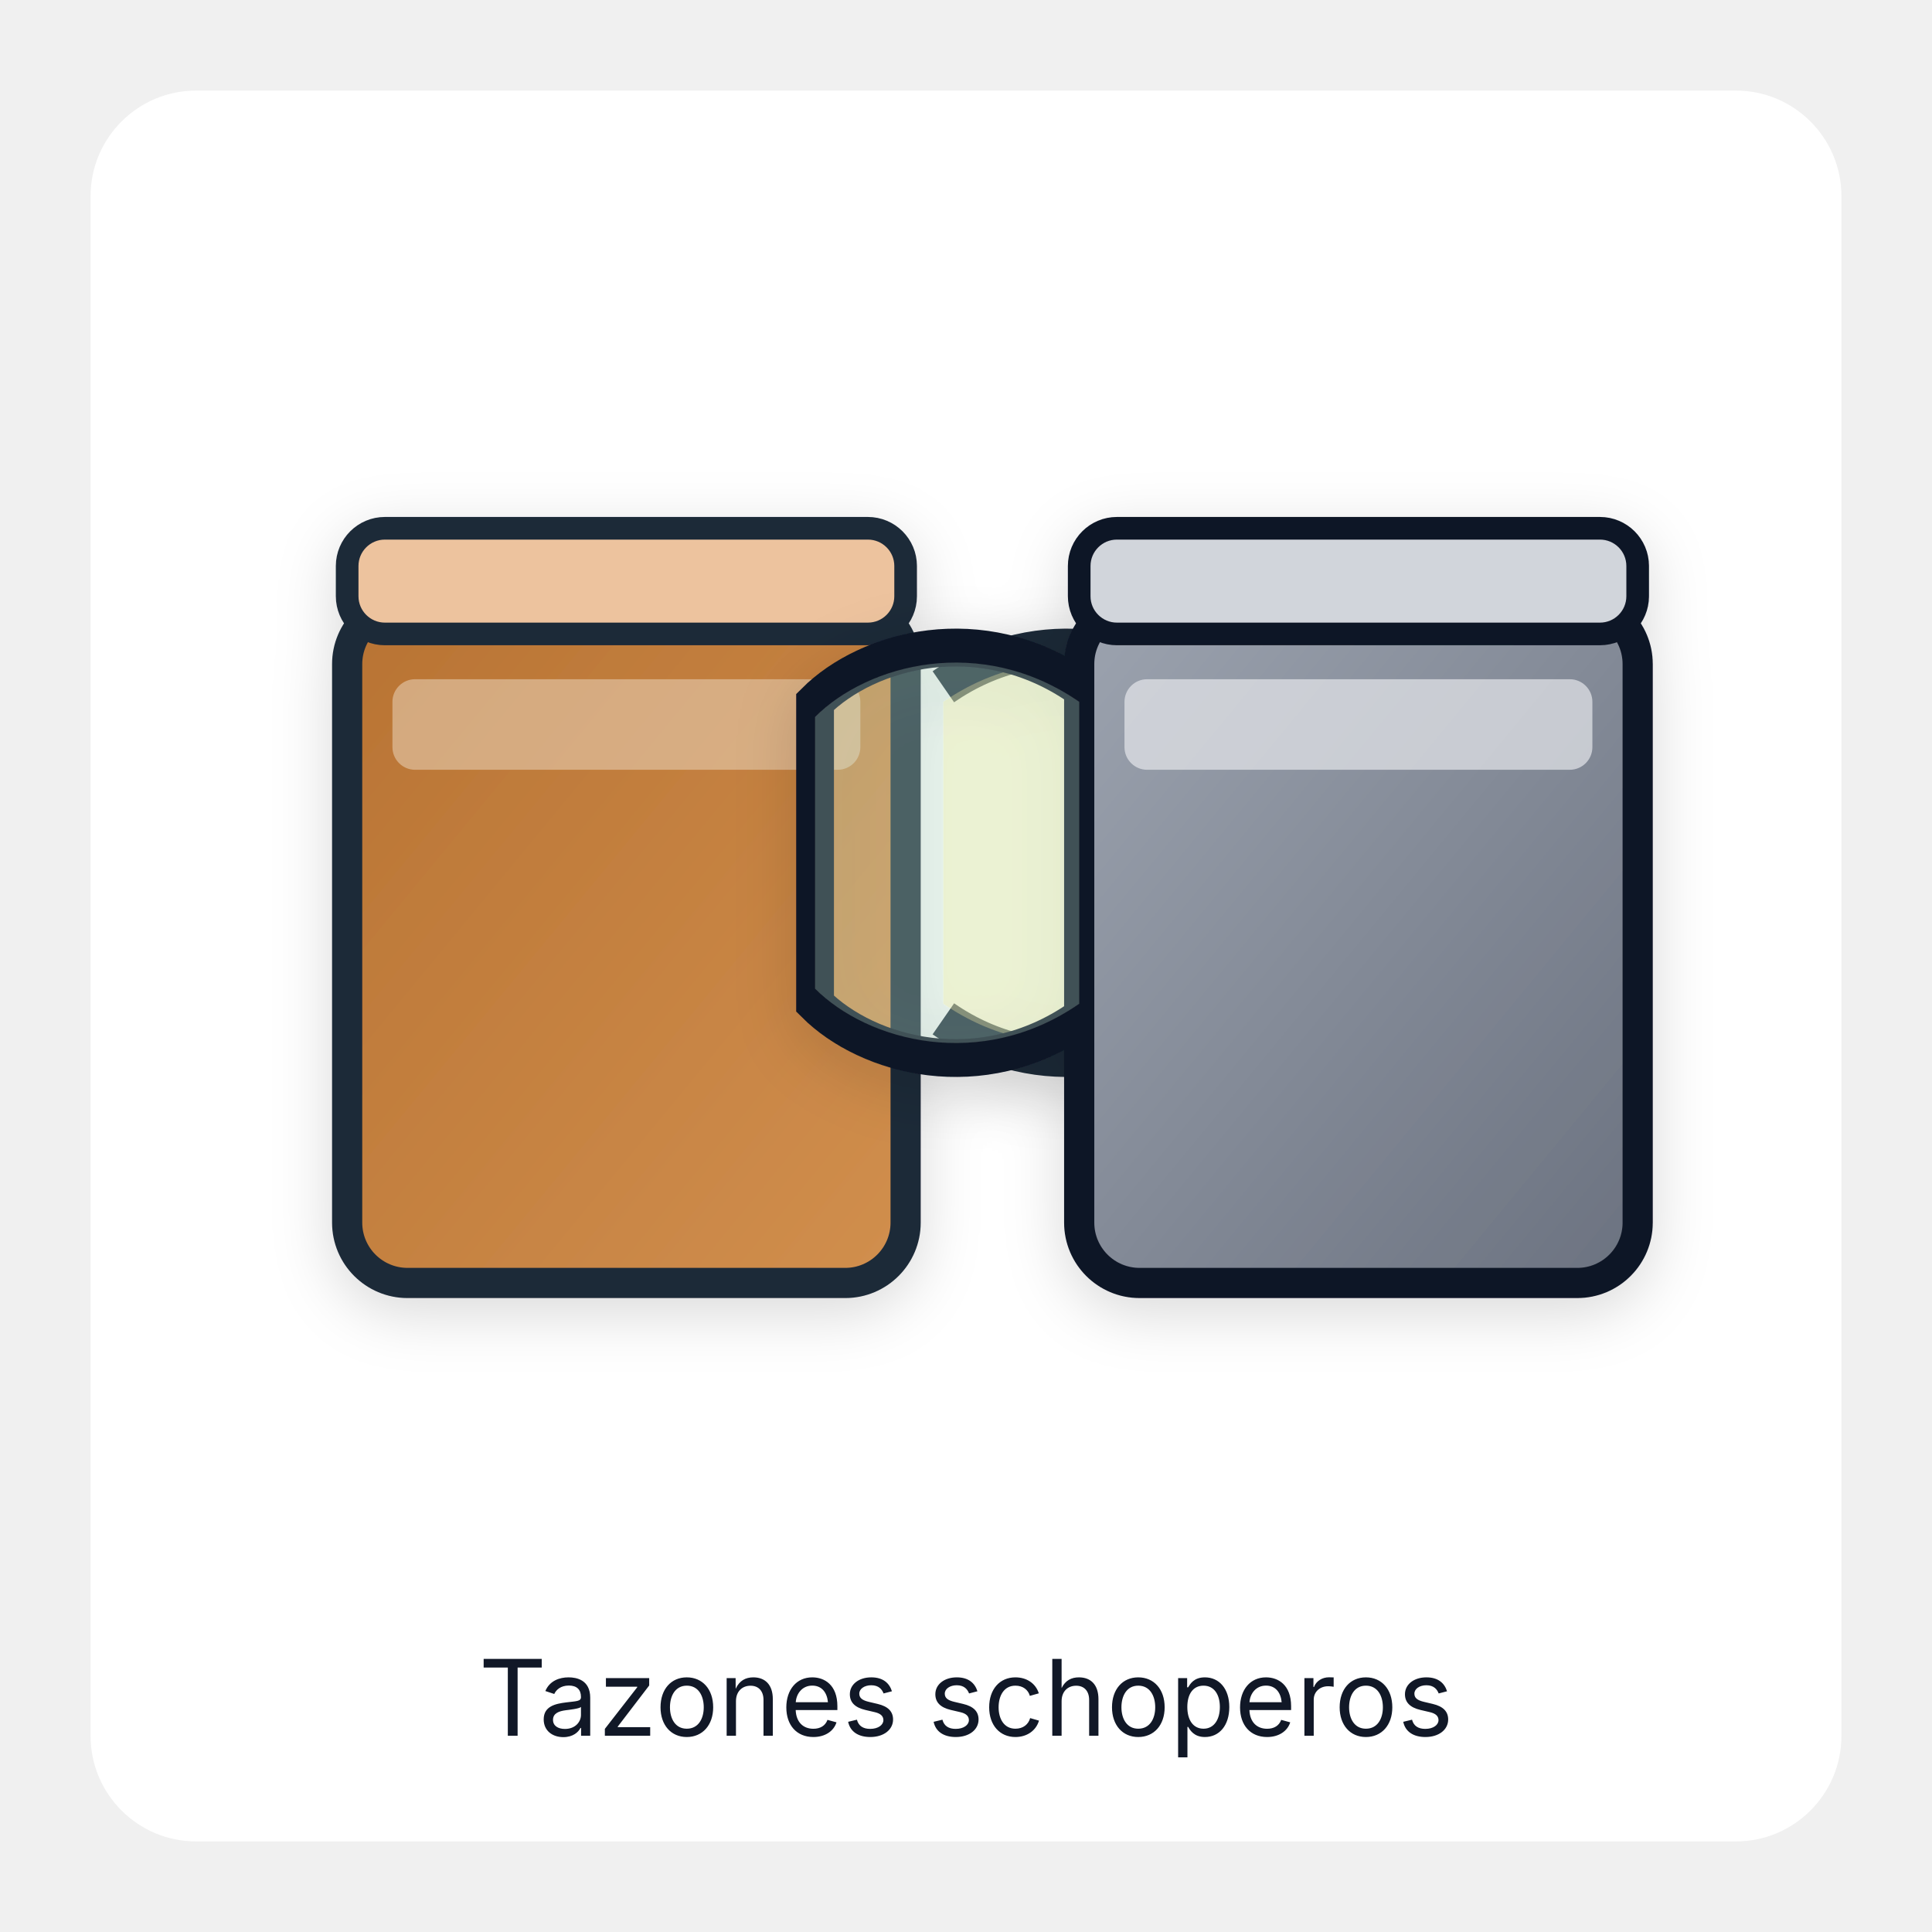
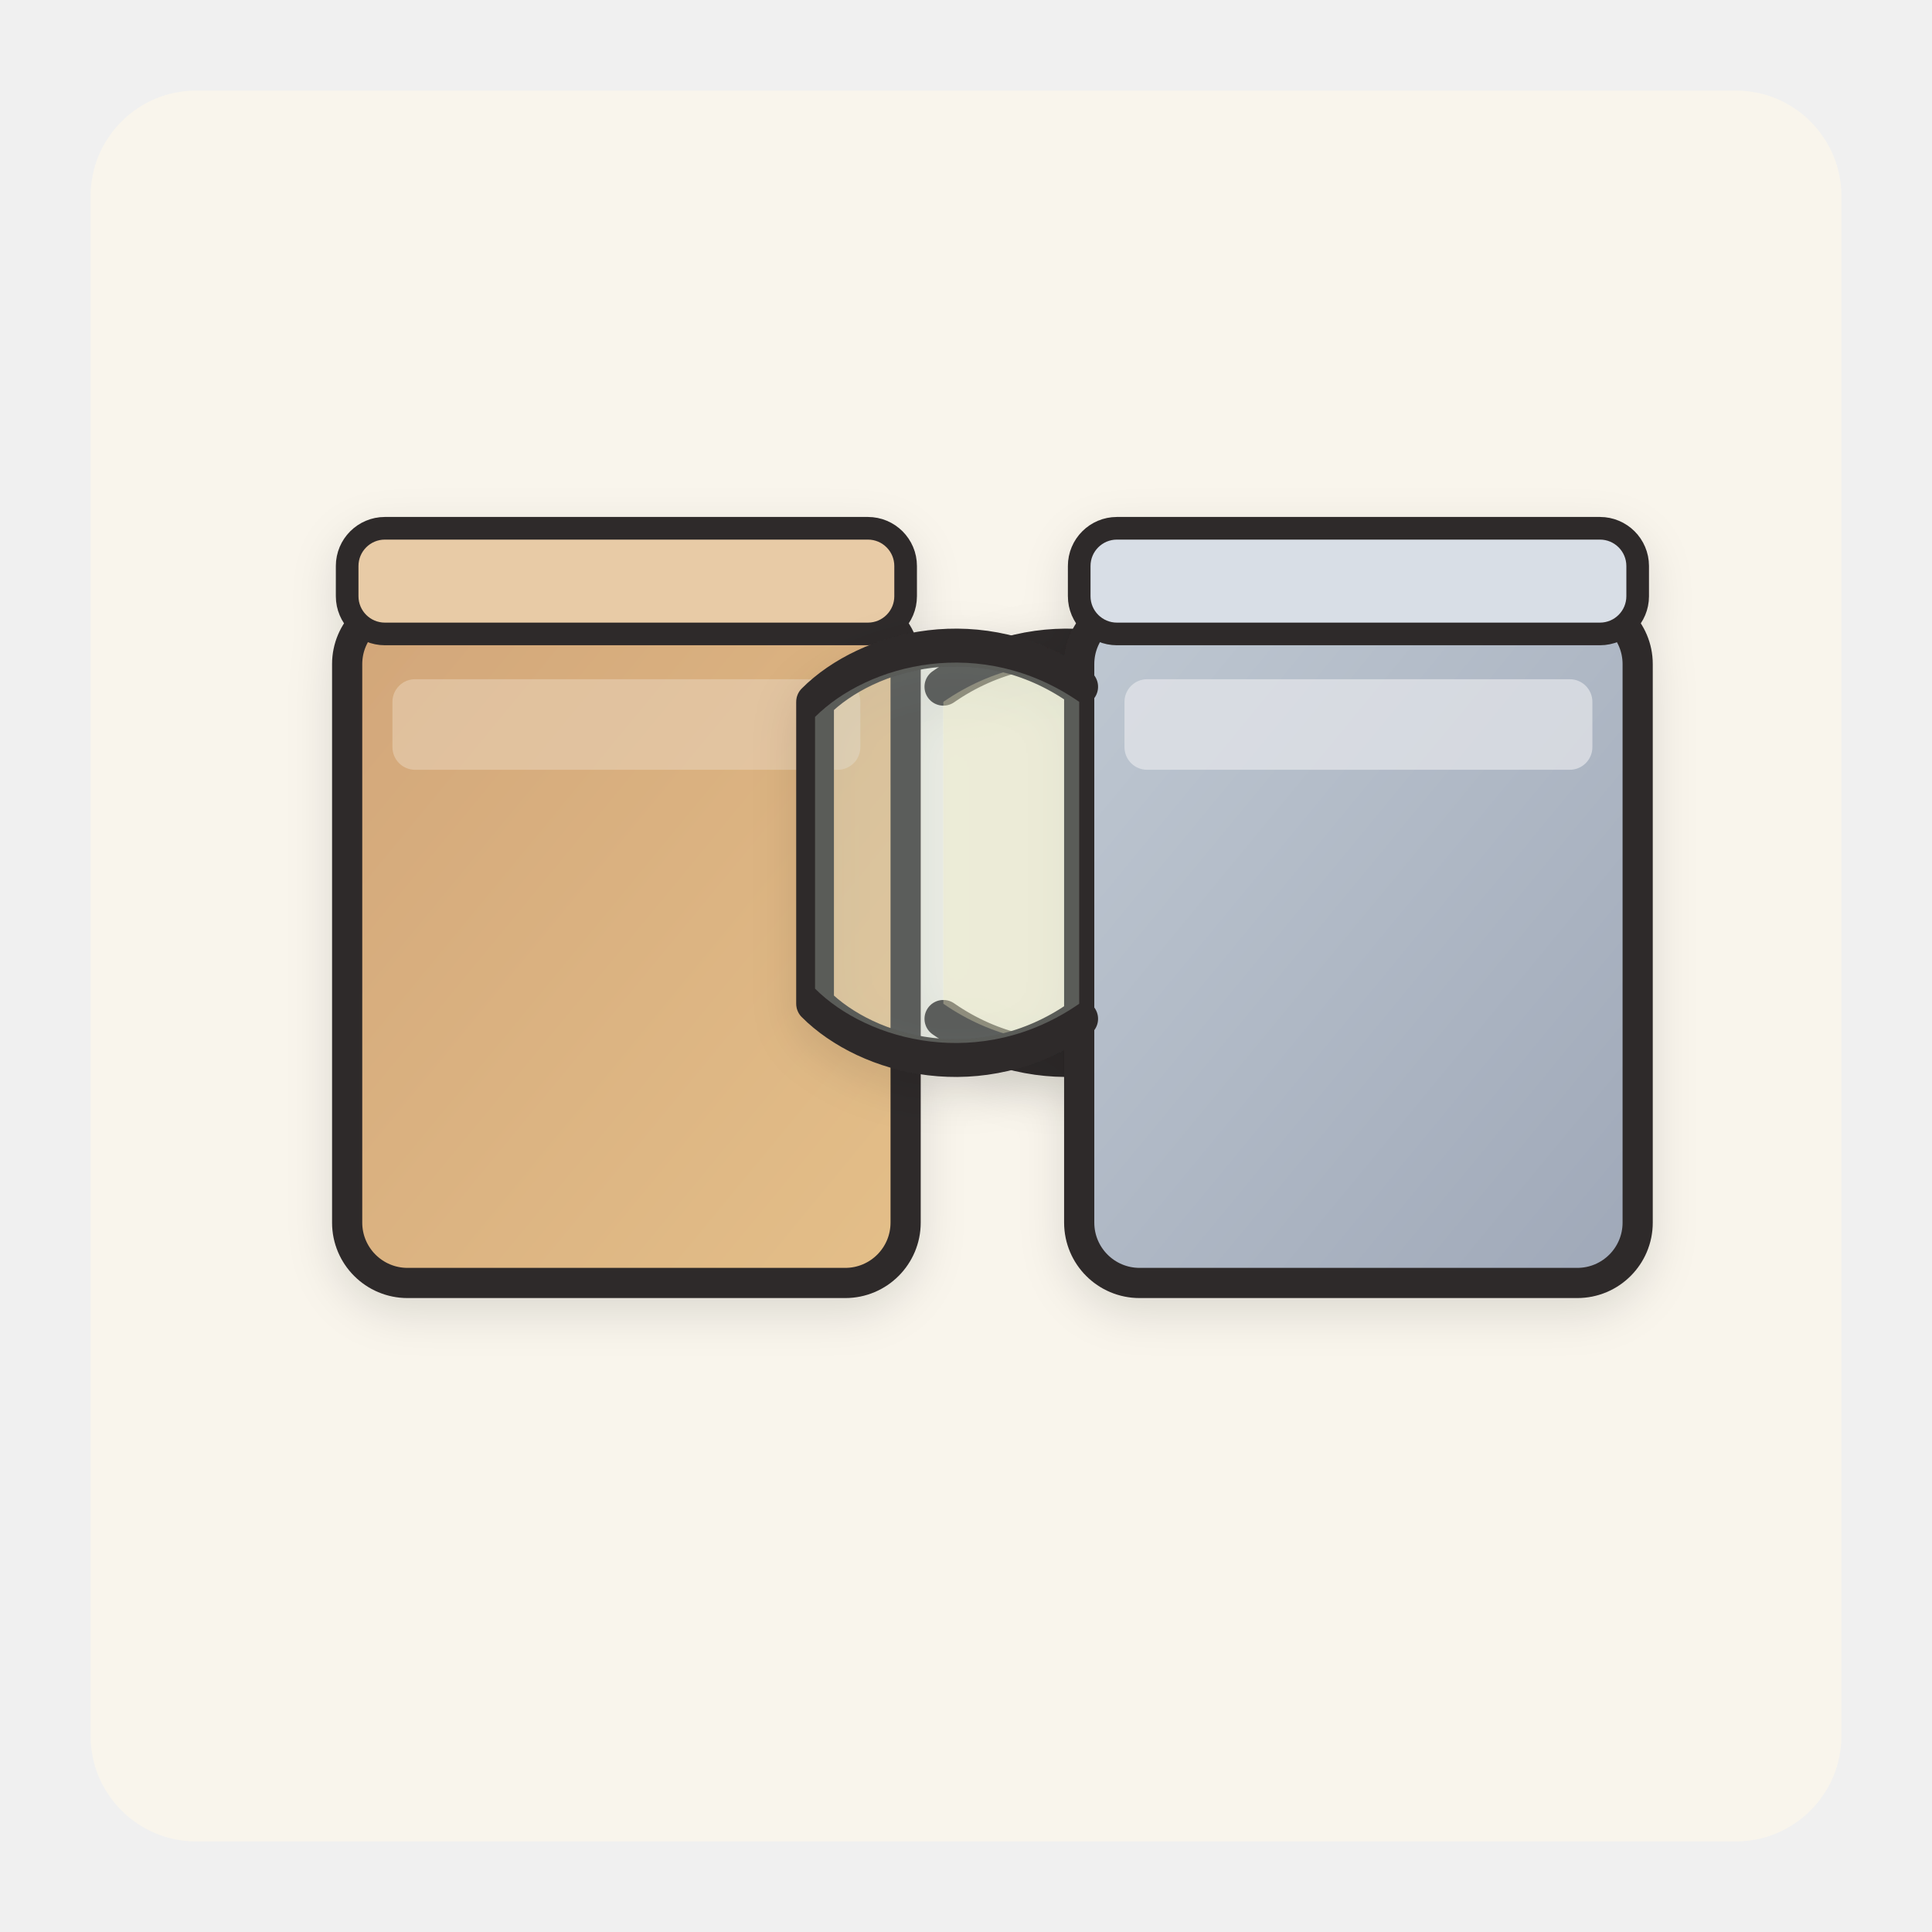
<svg xmlns="http://www.w3.org/2000/svg" viewBox="0 0 512 512" width="512" height="512" fill="none">
  <defs>
    <linearGradient id="copper" x1="0" y1="0" x2="1" y2="1">
-       <stop offset="0%" stop-color="#B87333" />
-       <stop offset="100%" stop-color="#D18F4E" />
+       <stop offset="0%" stop-color="#D2A679" />
+       <stop offset="100%" stop-color="#E4BF89" />
    </linearGradient>
    <linearGradient id="steel" x1="0" y1="0" x2="1" y2="1">
-       <stop offset="0%" stop-color="#9CA3AF" />
-       <stop offset="100%" stop-color="#6B7280" />
+       <stop offset="0%" stop-color="#BFC8D2" />
+       <stop offset="100%" stop-color="#9FA8B8" />
    </linearGradient>
    <filter id="shadow" x="-20%" y="-20%" width="140%" height="140%">
-       <feDropShadow dx="0" dy="4" stdDeviation="8" flood-color="#000" flood-opacity="0.15" />
+       <feDropShadow dx="0" dy="4" stdDeviation="6" flood-color="#000" flood-opacity="0.12" />
    </filter>
  </defs>
-   <rect x="24" y="24" width="464" height="464" rx="28" fill="#ffffff" />
-   <g filter="url(#shadow)">
-     <rect x="92" y="160" width="148" height="180" rx="16" fill="url(#copper)" stroke="#1F2937" stroke-width="8" />
-     <rect x="92" y="140" width="148" height="28" rx="10" fill="#EDC39E" stroke="#1F2937" stroke-width="6" />
+   <rect x="24" y="24" width="464" height="464" rx="28" fill="#F9F5EC" />
+   <g filter="url(#shadow)" stroke-linecap="round" stroke-linejoin="round">
+     <rect x="92" y="160" width="148" height="180" rx="16" fill="url(#copper)" stroke="#2F2A2A" stroke-width="8" />
+     <rect x="92" y="140" width="148" height="28" rx="10" fill="#E8CBA6" stroke="#2F2A2A" stroke-width="6" />
    <rect x="104" y="180" width="124" height="24" rx="6" fill="#EAD3BA" opacity="0.55" />
-     <path d="M250 182c26-18 56-10 70 4v80c-14 14-44 22-70 4" fill="none" stroke="#1F2937" stroke-width="10" />
-     <path d="M250 186c26-18 56-10 70 4v72c-14 14-44 22-70 4" fill="#FDE68A" opacity="0.35" />
+     <path d="M250 182c26-18 56-10 70 4v80c-14 14-44 22-70 4" fill="none" stroke="#2F2A2A" stroke-width="10" />
+     <path d="M250 186c26-18 56-10 70 4v72c-14 14-44 22-70 4" fill="#F6E7B2" opacity="0.35" />
  </g>
-   <g filter="url(#shadow)">
-     <rect x="286" y="160" width="148" height="180" rx="16" fill="url(#steel)" stroke="#111827" stroke-width="8" />
-     <rect x="286" y="140" width="148" height="28" rx="10" fill="#D1D5DB" stroke="#111827" stroke-width="6" />
+   <g filter="url(#shadow)" stroke-linecap="round" stroke-linejoin="round">
+     <rect x="286" y="160" width="148" height="180" rx="16" fill="url(#steel)" stroke="#2F2A2A" stroke-width="8" />
+     <rect x="286" y="140" width="148" height="28" rx="10" fill="#D8DEE6" stroke="#2F2A2A" stroke-width="6" />
    <rect x="298" y="180" width="124" height="24" rx="6" fill="#E5E7EB" opacity="0.7" />
-     <path d="M286 182c-26-18-56-10-70 4v80c14 14 44 22 70 4" fill="none" stroke="#111827" stroke-width="10" />
-     <path d="M286 186c-26-18-56-10-70 4v72c14 14 44 22 70 4" fill="#D1FAE5" opacity="0.25" />
+     <path d="M286 182c-26-18-56-10-70 4v80c14 14 44 22 70 4" fill="none" stroke="#2F2A2A" stroke-width="10" />
+     <path d="M286 186c-26-18-56-10-70 4v72c14 14 44 22 70 4" fill="#DCEFE6" opacity="0.25" />
  </g>
-   <text x="256" y="460" text-anchor="middle" font-family="Inter, system-ui, -apple-system, Segoe UI, Roboto" font-size="28" fill="#111827">Tazones schoperos</text>
</svg>
